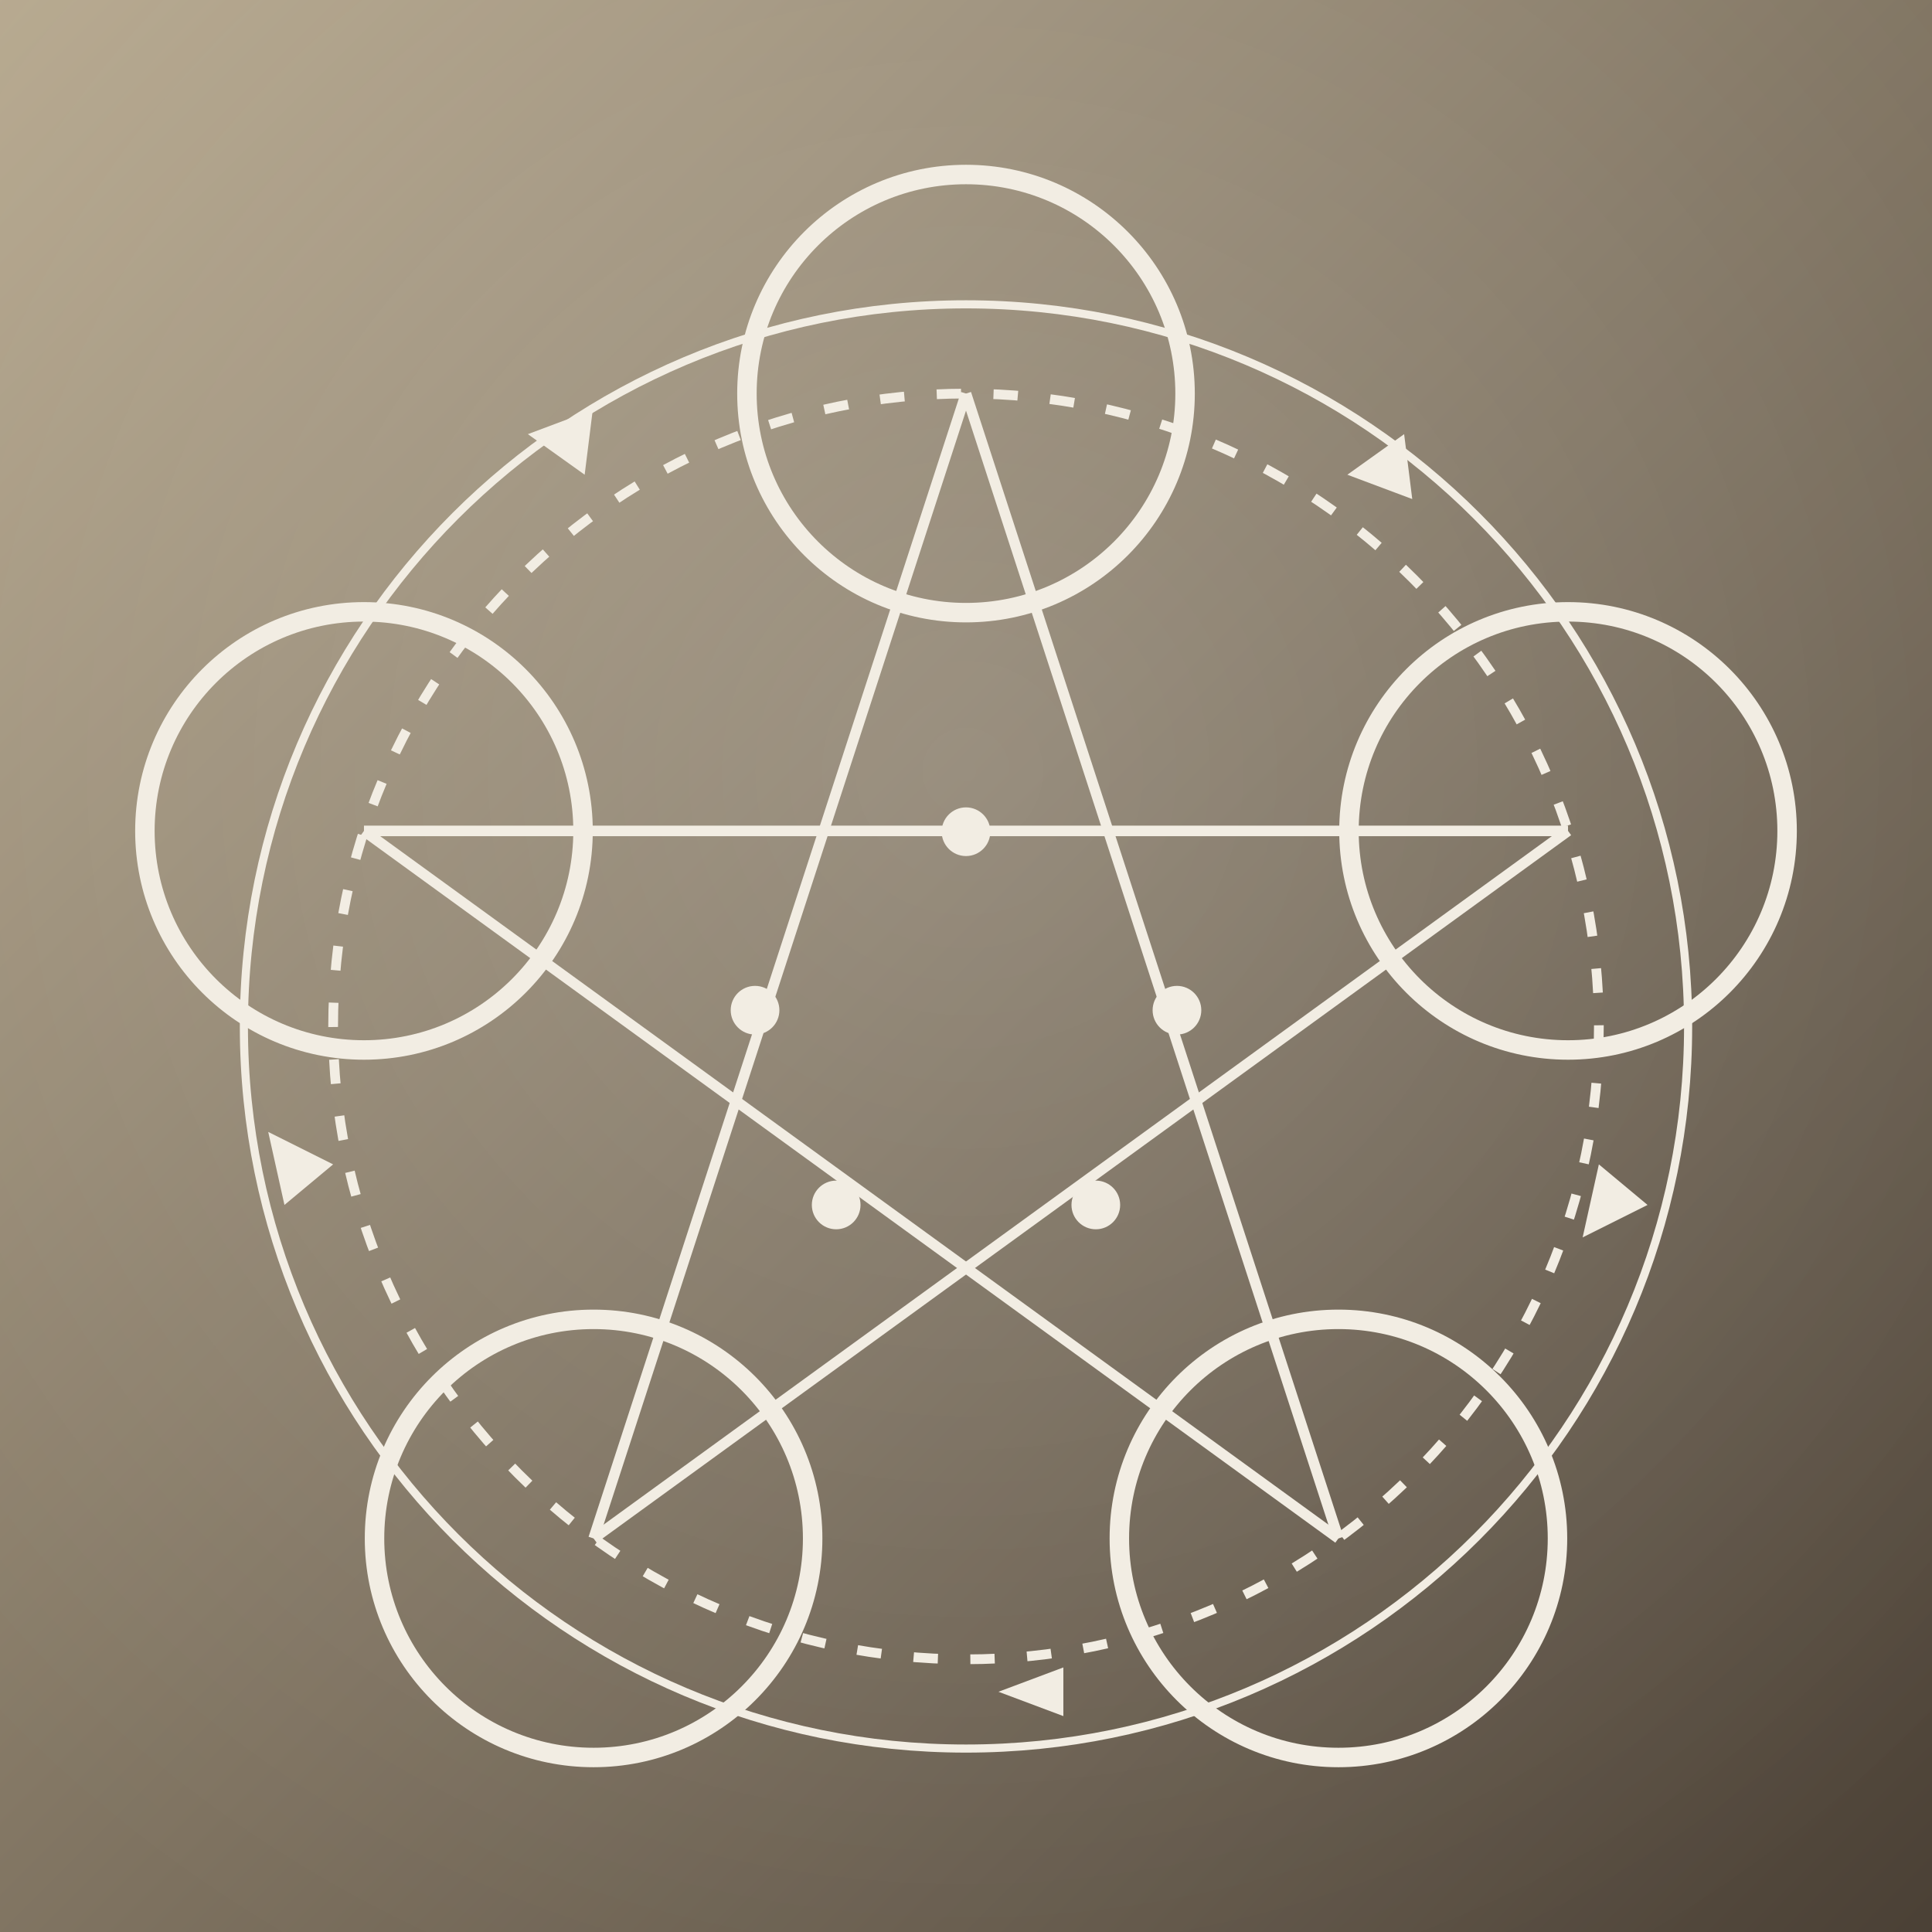
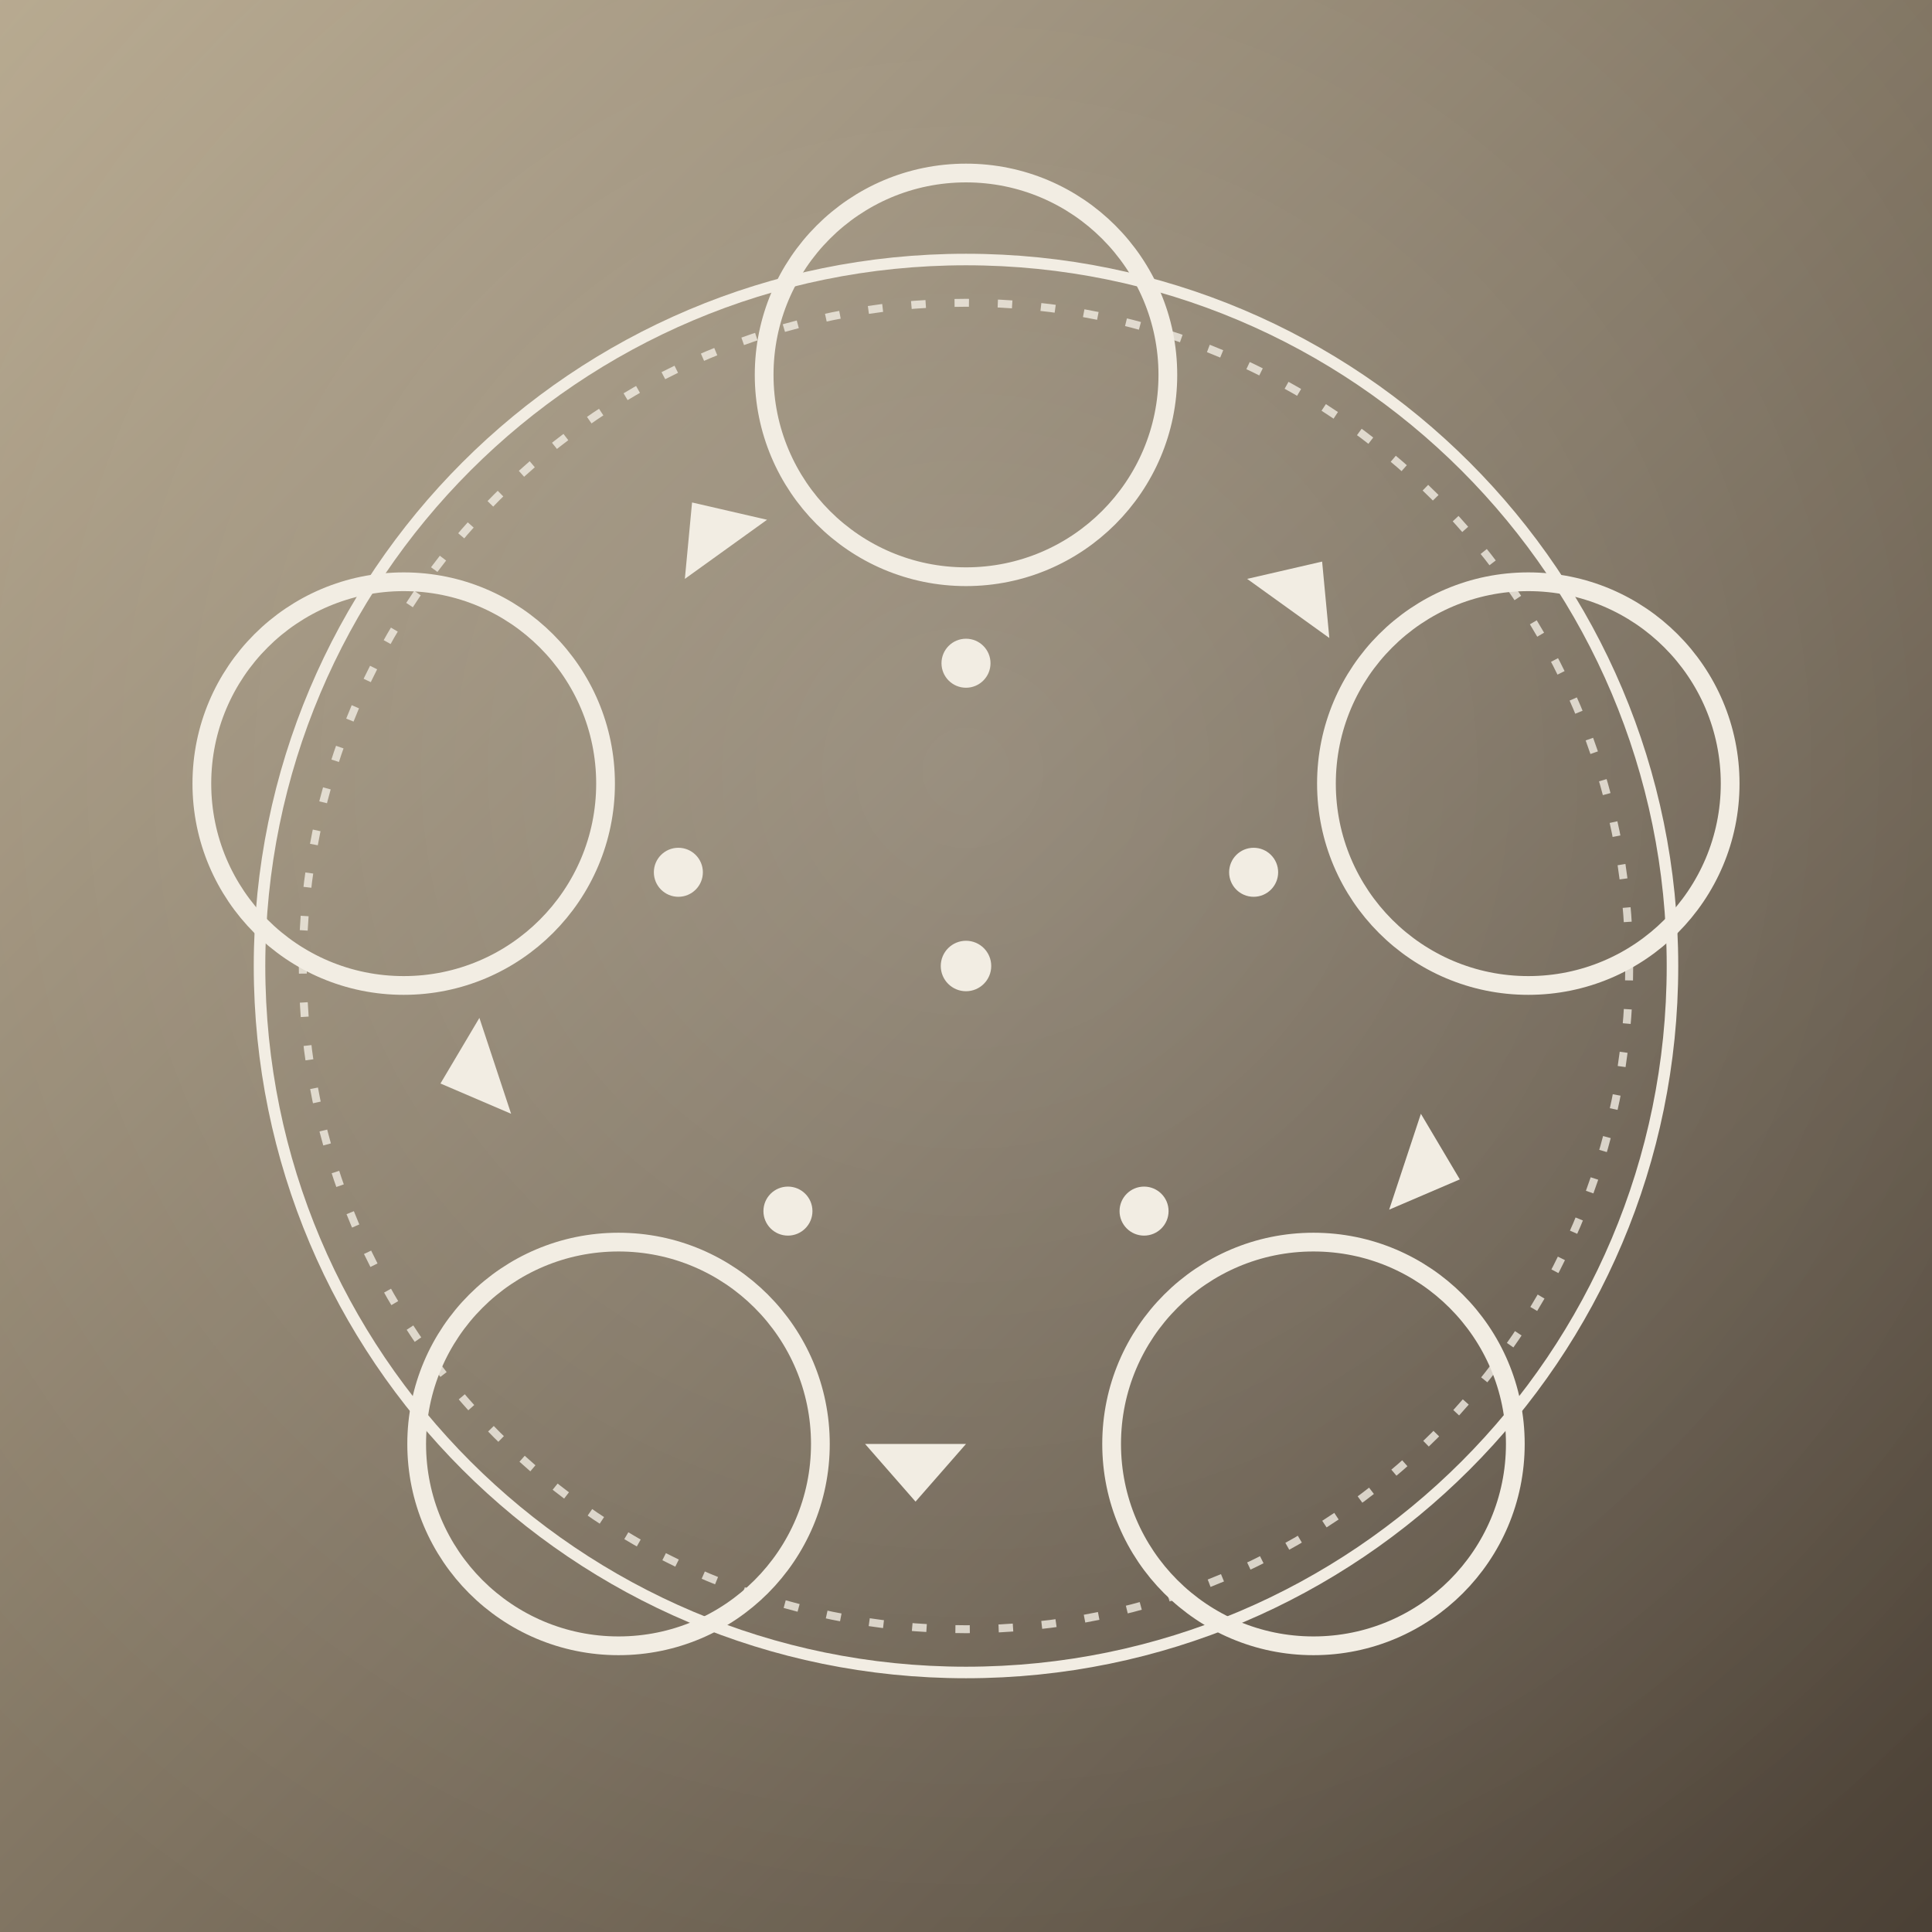
- <svg xmlns="http://www.w3.org/2000/svg" viewBox="0 0 258 258" width="258" height="258">
+ <svg xmlns="http://www.w3.org/2000/svg" viewBox="0 0 268 268" width="268" height="268">
  <defs>
    <linearGradient id="fused" x1="0" y1="0" x2="1" y2="1">
      <stop offset="0" stop-color="#B7A98F" />
      <stop offset="1" stop-color="#4A4035" />
    </linearGradient>
    <radialGradient id="glow" cx="50%" cy="40%" r="70%">
      <stop offset="0" stop-color="#FFFFFF" stop-opacity="0.16" />
      <stop offset="1" stop-color="#FFFFFF" stop-opacity="0" />
    </radialGradient>
  </defs>
-   <rect x="0" y="0" width="258" height="258" fill="url(#fused)" />
-   <rect x="0" y="0" width="258" height="258" fill="url(#glow)" />
-   <g transform="translate(129 129) scale(1.0835) translate(-129 -121.55)">
-     <g stroke="#F2EDE3" fill="none">
-       <circle cx="129" cy="129" r="89" stroke-width="1" />
-       <circle cx="129" cy="129" r="78" stroke-width="1.2" stroke-dasharray="3 4" />
-       <line x1="54.8" y1="104.9" x2="203.2" y2="104.9" stroke-width="1.3" />
-       <line x1="203.2" y1="104.9" x2="83.1" y2="192.1" stroke-width="1.3" />
-       <line x1="83.1" y1="192.1" x2="129" y2="51" stroke-width="1.3" />
-       <line x1="129" y1="51" x2="174.9" y2="192.1" stroke-width="1.3" />
-       <line x1="174.9" y1="192.1" x2="54.8" y2="104.9" stroke-width="1.3" />
-       <circle cx="129" cy="51" r="27" stroke-width="2.4" />
-       <circle cx="203.2" cy="104.9" r="27" stroke-width="2.4" />
-       <circle cx="174.9" cy="192.1" r="27" stroke-width="2.4" />
-       <circle cx="83.1" cy="192.1" r="27" stroke-width="2.4" />
-       <circle cx="54.8" cy="104.9" r="27" stroke-width="2.4" />
-     </g>
-     <g fill="#F2EDE3">
-       <path d="M75 56 l8 -3 -1 8 Z" />
-       <path d="M183 56 l1 8 -8 -3 Z" />
-       <path d="M213 151 l-8 4 2 -9 Z" />
-       <path d="M141 214 l-8 -3 8 -3 Z" />
-       <path d="M45 151 l-2 -9 8 4 Z" />
-       <circle cx="129" cy="105" r="3" />
-       <circle cx="145" cy="151" r="3" />
-       <circle cx="113" cy="151" r="3" />
-       <circle cx="155" cy="127" r="3" />
-       <circle cx="103" cy="127" r="3" />
-     </g>
+   <rect width="268" height="268" fill="url(#fused)" />
+   <rect width="268" height="268" fill="url(#glow)" />
+   <g stroke="#F2EDE3" fill="none">
+     <circle cx="134" cy="134" r="98" stroke-width="1.6" />
+     <circle cx="134" cy="134" r="92" stroke-width="1.1" stroke-dasharray="2 4" opacity="0.8" />
+     <g stroke-width="1.3" opacity="0.85">M134,52 L182.2,200.3 M212,108.7 L85.8,200.3 M182.2,200.3 L56,108.7 M85.8,200.3 L134,52 M56,108.7 L212,108.7</g>
+     <g stroke-width="1.6">M134,52 L212,108.7 M212,108.7 L182.2,200.3 M182.2,200.3 L85.8,200.3 M85.8,200.3 L56,108.7 M56,108.7 L134,52</g>
+     <circle cx="134.0" cy="52.0" r="28" stroke-width="2.6" />
+     <circle cx="212.0" cy="108.7" r="28" stroke-width="2.6" />
+     <circle cx="182.2" cy="200.3" r="28" stroke-width="2.6" />
+     <circle cx="85.8" cy="200.3" r="28" stroke-width="2.6" />
+     <circle cx="56.0" cy="108.7" r="28" stroke-width="2.6" />
+   </g>
+   <g fill="#F2EDE3" stroke="none">
+     <path d="M173.0 80.3 l10.4 -2.4 l1.0 10.6" />
+     <path d="M197.1 154.5 l5.4 9.1 l-9.8 4.2" />
+     <path d="M134.0 200.3 l-7.0 8.0 l-7.0 -8.0" />
+     <path d="M70.9 154.5 l-9.8 -4.2 l5.4 -9.1" />
+     <path d="M95.0 80.3 l1.0 -10.6 l10.4 2.4" />
+     <circle cx="134.0" cy="92.0" r="3.4" />
+     <circle cx="173.9" cy="121.0" r="3.4" />
+     <circle cx="158.7" cy="168.0" r="3.4" />
+     <circle cx="109.3" cy="168.0" r="3.4" />
+     <circle cx="94.1" cy="121.0" r="3.4" />
+     <circle cx="134" cy="134" r="3.5" />
  </g>
</svg>
